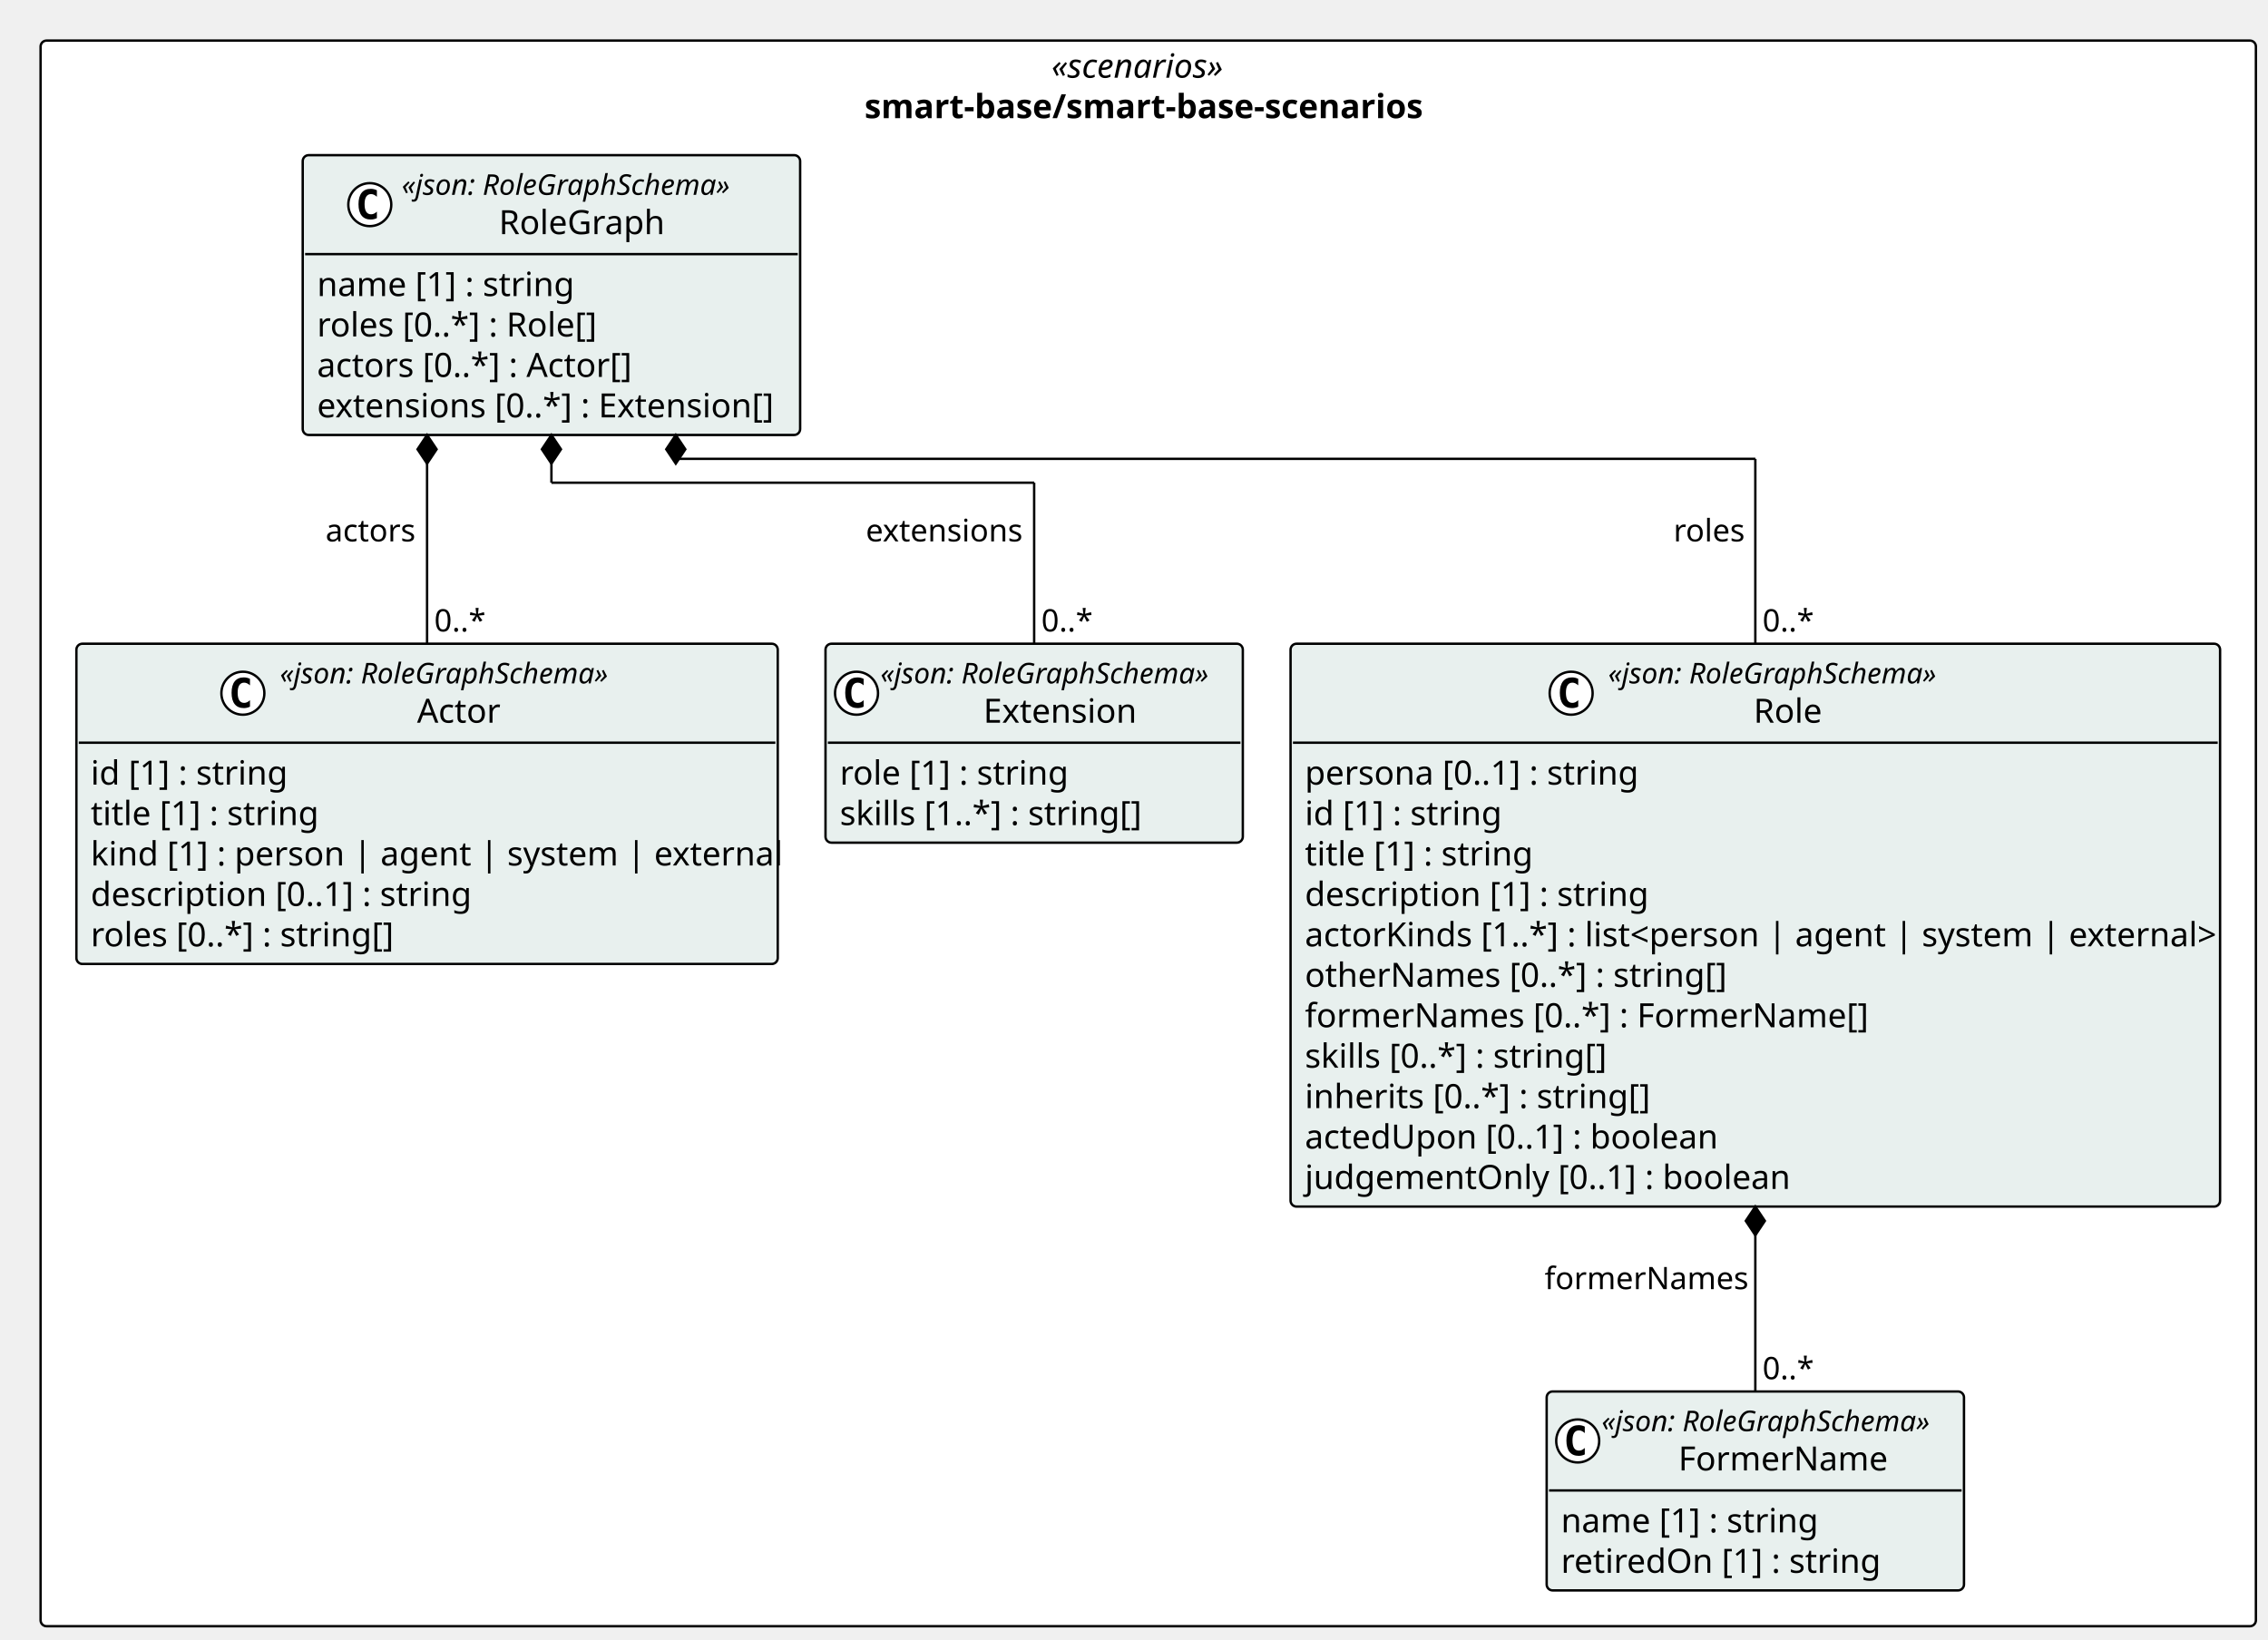
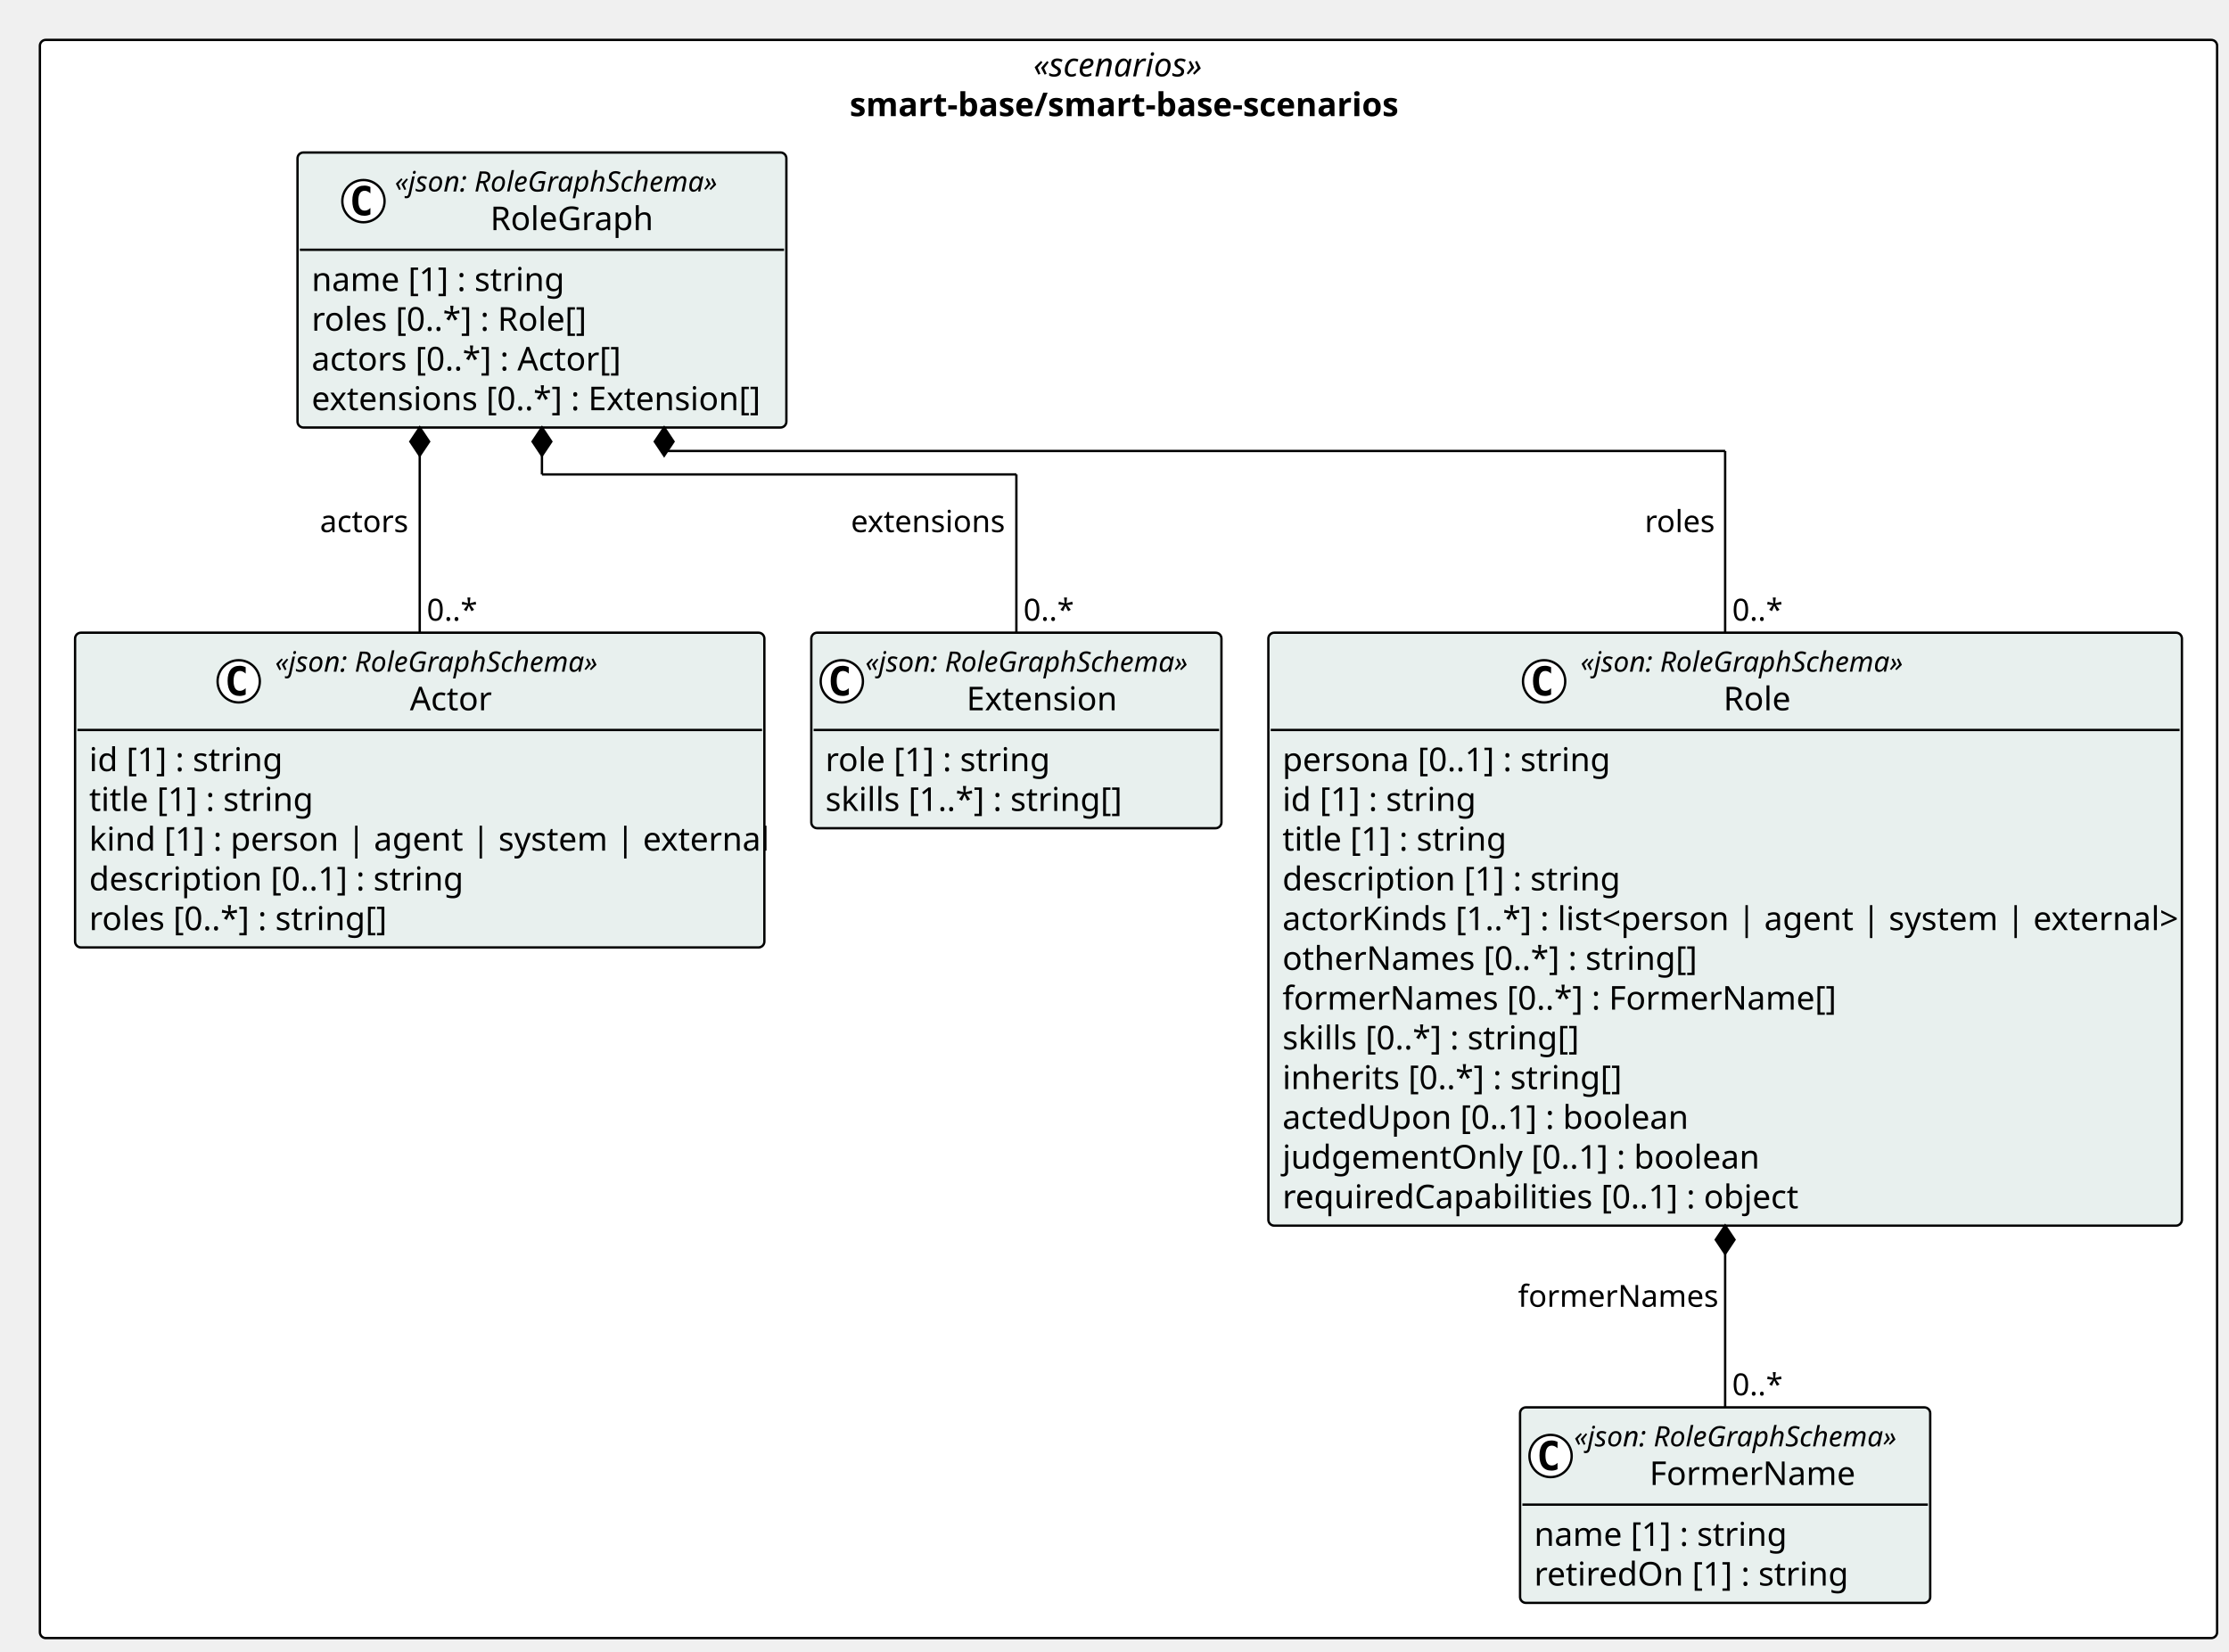
- <svg xmlns="http://www.w3.org/2000/svg" contentStyleType="text/css" height="687px" preserveAspectRatio="none" style="width:950px;height:687px;background:#FFFFFF;" version="1.1" viewBox="0 0 950 687" width="950px" zoomAndPan="magnify">
+ <svg xmlns="http://www.w3.org/2000/svg" contentStyleType="text/css" height="704px" preserveAspectRatio="none" style="width:950px;height:704px;background:#FFFFFF;" version="1.1" viewBox="0 0 950 704" width="950px" zoomAndPan="magnify">
  <defs />
  <g>
-     <rect fill="#FFFFFF" height="664.266" rx="2.5" ry="2.5" style="stroke:#000000;stroke-width:1.0;" width="927.931" x="17" y="17" />
+     <rect fill="#FFFFFF" height="681.205" rx="2.5" ry="2.5" style="stroke:#000000;stroke-width:1.0;" width="927.931" x="17" y="17" />
    <text fill="#000000" font-family="Verdana" font-size="14" font-style="italic" lengthAdjust="spacing" textLength="81.095" x="440.418" y="32.562">«scenarios»</text>
    <text fill="#000000" font-family="Verdana" font-size="14" font-weight="bold" lengthAdjust="spacing" textLength="237.679" x="362.126" y="49.502">smart-base/smart-base-scenarios</text>
    <g id="elem_smart_base_smart_base_scenarios_FormerName">
-       <rect codeLine="11" fill="#E8F0EE" height="83.338" id="smart_base_smart_base_scenarios_FormerName" rx="2.5" ry="2.5" style="stroke:#000000;stroke-width:1.0;" width="174.803" x="647.854" y="582.928" />
-       <ellipse cx="660.854" cy="603.657" fill="#FFFFFF" rx="9" ry="9" style="stroke:#000000;stroke-width:1.0;" />
-       <path d="M663.823,609.298 Q663.245,609.595 662.604,609.735 Q661.963,609.892 661.26,609.892 Q658.76,609.892 657.432,608.251 Q656.12,606.595 656.12,603.47 Q656.12,600.345 657.432,598.688 Q658.76,597.032 661.26,597.032 Q661.963,597.032 662.604,597.188 Q663.26,597.345 663.823,597.642 L663.823,600.36 Q663.198,599.782 662.604,599.517 Q662.01,599.235 661.385,599.235 Q660.042,599.235 659.354,600.313 Q658.667,601.376 658.667,603.47 Q658.667,605.563 659.354,606.642 Q660.042,607.704 661.385,607.704 Q662.01,607.704 662.604,607.438 Q663.198,607.157 663.823,606.579 L663.823,609.298 Z " fill="#000000" />
-       <text fill="#000000" font-family="Verdana" font-size="12" font-style="italic" lengthAdjust="spacing" textLength="150.803" x="670.854" y="599.553">«json: RoleGraphSchema»</text>
-       <text fill="#000000" font-family="Verdana" font-size="14" lengthAdjust="spacing" textLength="86.461" x="703.025" y="616.01">FormerName</text>
-       <line style="stroke:#000000;stroke-width:1.0;" x1="648.854" x2="821.657" y1="624.387" y2="624.387" />
-       <text fill="#000000" font-family="Verdana" font-size="14" lengthAdjust="spacing" textLength="105.8" x="653.854" y="641.949">name [1] : string</text>
-       <text fill="#000000" font-family="Verdana" font-size="14" lengthAdjust="spacing" textLength="131.626" x="653.854" y="658.889">retiredOn [1] : string</text>
+       <rect codeLine="11" fill="#E8F0EE" height="83.338" id="smart_base_smart_base_scenarios_FormerName" rx="2.5" ry="2.5" style="stroke:#000000;stroke-width:1.0;" width="174.803" x="647.854" y="599.867" />
+       <ellipse cx="660.854" cy="620.597" fill="#FFFFFF" rx="9" ry="9" style="stroke:#000000;stroke-width:1.0;" />
+       <path d="M663.823,626.237 Q663.245,626.534 662.604,626.675 Q661.963,626.831 661.26,626.831 Q658.76,626.831 657.432,625.19 Q656.12,623.534 656.12,620.409 Q656.12,617.284 657.432,615.628 Q658.76,613.972 661.26,613.972 Q661.963,613.972 662.604,614.128 Q663.26,614.284 663.823,614.581 L663.823,617.3 Q663.198,616.722 662.604,616.456 Q662.01,616.175 661.385,616.175 Q660.042,616.175 659.354,617.253 Q658.667,618.315 658.667,620.409 Q658.667,622.503 659.354,623.581 Q660.042,624.644 661.385,624.644 Q662.01,624.644 662.604,624.378 Q663.198,624.097 663.823,623.519 L663.823,626.237 Z " fill="#000000" />
+       <text fill="#000000" font-family="Verdana" font-size="12" font-style="italic" lengthAdjust="spacing" textLength="150.803" x="670.854" y="616.492">«json: RoleGraphSchema»</text>
+       <text fill="#000000" font-family="Verdana" font-size="14" lengthAdjust="spacing" textLength="86.461" x="703.025" y="632.949">FormerName</text>
+       <line style="stroke:#000000;stroke-width:1.0;" x1="648.854" x2="821.657" y1="641.326" y2="641.326" />
+       <text fill="#000000" font-family="Verdana" font-size="14" lengthAdjust="spacing" textLength="105.8" x="653.854" y="658.889">name [1] : string</text>
+       <text fill="#000000" font-family="Verdana" font-size="14" lengthAdjust="spacing" textLength="131.626" x="653.854" y="675.828">retiredOn [1] : string</text>
    </g>
    <g id="elem_smart_base_smart_base_scenarios_Role">
-       <rect codeLine="15" fill="#E8F0EE" height="235.793" id="smart_base_smart_base_scenarios_Role" rx="2.5" ry="2.5" style="stroke:#000000;stroke-width:1.0;" width="389.351" x="540.58" y="269.676" />
+       <rect codeLine="15" fill="#E8F0EE" height="252.732" id="smart_base_smart_base_scenarios_Role" rx="2.5" ry="2.5" style="stroke:#000000;stroke-width:1.0;" width="389.351" x="540.58" y="269.676" />
      <ellipse cx="658.104" cy="290.405" fill="#FFFFFF" rx="9" ry="9" style="stroke:#000000;stroke-width:1.0;" />
      <path d="M661.073,296.046 Q660.495,296.343 659.854,296.483 Q659.213,296.64 658.51,296.64 Q656.01,296.64 654.682,294.999 Q653.37,293.343 653.37,290.218 Q653.37,287.093 654.682,285.437 Q656.01,283.78 658.51,283.78 Q659.213,283.78 659.854,283.937 Q660.51,284.093 661.073,284.39 L661.073,287.108 Q660.448,286.53 659.854,286.265 Q659.26,285.983 658.635,285.983 Q657.292,285.983 656.604,287.062 Q655.917,288.124 655.917,290.218 Q655.917,292.312 656.604,293.39 Q657.292,294.452 658.635,294.452 Q659.26,294.452 659.854,294.187 Q660.448,293.905 661.073,293.327 L661.073,296.046 Z " fill="#000000" />
      <text fill="#000000" font-family="Verdana" font-size="12" font-style="italic" lengthAdjust="spacing" textLength="150.803" x="673.604" y="286.301">«json: RoleGraphSchema»</text>
      <text fill="#000000" font-family="Verdana" font-size="14" lengthAdjust="spacing" textLength="28.957" x="734.527" y="302.758">Role</text>
      <line style="stroke:#000000;stroke-width:1.0;" x1="541.58" x2="928.931" y1="311.135" y2="311.135" />
      <text fill="#000000" font-family="Verdana" font-size="14" lengthAdjust="spacing" textLength="140.061" x="546.58" y="328.697">persona [0..1] : string</text>
      <text fill="#000000" font-family="Verdana" font-size="14" lengthAdjust="spacing" textLength="81.204" x="546.58" y="345.637">id [1] : string</text>
      <text fill="#000000" font-family="Verdana" font-size="14" lengthAdjust="spacing" textLength="93.345" x="546.58" y="362.576">title [1] : string</text>
      <text fill="#000000" font-family="Verdana" font-size="14" lengthAdjust="spacing" textLength="143.233" x="546.58" y="379.516">description [1] : string</text>
      <text fill="#000000" font-family="Verdana" font-size="14" lengthAdjust="spacing" textLength="377.351" x="546.58" y="396.455">actorKinds [1..*] : list&lt;person | agent | system | external&gt;</text>
      <text fill="#000000" font-family="Verdana" font-size="14" lengthAdjust="spacing" textLength="178.582" x="546.58" y="413.394">otherNames [0..*] : string[]</text>
      <text fill="#000000" font-family="Verdana" font-size="14" lengthAdjust="spacing" textLength="237.412" x="546.58" y="430.334">formerNames [0..*] : FormerName[]</text>
      <text fill="#000000" font-family="Verdana" font-size="14" lengthAdjust="spacing" textLength="130.307" x="546.58" y="447.273">skills [0..*] : string[]</text>
      <text fill="#000000" font-family="Verdana" font-size="14" lengthAdjust="spacing" textLength="146.405" x="546.58" y="464.213">inherits [0..*] : string[]</text>
      <text fill="#000000" font-family="Verdana" font-size="14" lengthAdjust="spacing" textLength="174.528" x="546.58" y="481.152">actedUpon [0..1] : boolean</text>
      <text fill="#000000" font-family="Verdana" font-size="14" lengthAdjust="spacing" textLength="202.2" x="546.58" y="498.092">judgementOnly [0..1] : boolean</text>
+       <text fill="#000000" font-family="Verdana" font-size="14" lengthAdjust="spacing" textLength="222.216" x="546.58" y="515.031">requiredCapabilities [0..1] : object</text>
    </g>
    <g id="elem_smart_base_smart_base_scenarios_Actor">
-       <rect codeLine="28" fill="#E8F0EE" height="134.156" id="smart_base_smart_base_scenarios_Actor" rx="2.5" ry="2.5" style="stroke:#000000;stroke-width:1.0;" width="293.777" x="32" y="269.676" />
+       <rect codeLine="29" fill="#E8F0EE" height="134.156" id="smart_base_smart_base_scenarios_Actor" rx="2.5" ry="2.5" style="stroke:#000000;stroke-width:1.0;" width="293.777" x="32" y="269.676" />
      <ellipse cx="101.737" cy="290.405" fill="#FFFFFF" rx="9" ry="9" style="stroke:#000000;stroke-width:1.0;" />
      <path d="M104.706,296.046 Q104.128,296.343 103.487,296.483 Q102.847,296.64 102.144,296.64 Q99.644,296.64 98.315,294.999 Q97.003,293.343 97.003,290.218 Q97.003,287.093 98.315,285.437 Q99.644,283.78 102.144,283.78 Q102.847,283.78 103.487,283.937 Q104.144,284.093 104.706,284.39 L104.706,287.108 Q104.081,286.53 103.487,286.265 Q102.894,285.983 102.269,285.983 Q100.925,285.983 100.237,287.062 Q99.55,288.124 99.55,290.218 Q99.55,292.312 100.237,293.39 Q100.925,294.452 102.269,294.452 Q102.894,294.452 103.487,294.187 Q104.081,293.905 104.706,293.327 L104.706,296.046 Z " fill="#000000" />
      <text fill="#000000" font-family="Verdana" font-size="12" font-style="italic" lengthAdjust="spacing" textLength="150.803" x="117.237" y="286.301">«json: RoleGraphSchema»</text>
      <text fill="#000000" font-family="Verdana" font-size="14" lengthAdjust="spacing" textLength="35.902" x="174.688" y="302.758">Actor</text>
      <line style="stroke:#000000;stroke-width:1.0;" x1="33" x2="324.777" y1="311.135" y2="311.135" />
      <text fill="#000000" font-family="Verdana" font-size="14" lengthAdjust="spacing" textLength="81.204" x="38" y="328.697">id [1] : string</text>
      <text fill="#000000" font-family="Verdana" font-size="14" lengthAdjust="spacing" textLength="93.345" x="38" y="345.637">title [1] : string</text>
      <text fill="#000000" font-family="Verdana" font-size="14" lengthAdjust="spacing" textLength="281.777" x="38" y="362.576">kind [1] : person | agent | system | external</text>
      <text fill="#000000" font-family="Verdana" font-size="14" lengthAdjust="spacing" textLength="160.132" x="38" y="379.516">description [0..1] : string</text>
      <text fill="#000000" font-family="Verdana" font-size="14" lengthAdjust="spacing" textLength="130.279" x="38" y="396.455">roles [0..*] : string[]</text>
    </g>
    <g id="elem_smart_base_smart_base_scenarios_Extension">
-       <rect codeLine="35" fill="#E8F0EE" height="83.338" id="smart_base_smart_base_scenarios_Extension" rx="2.5" ry="2.5" style="stroke:#000000;stroke-width:1.0;" width="174.803" x="345.777" y="269.676" />
+       <rect codeLine="36" fill="#E8F0EE" height="83.338" id="smart_base_smart_base_scenarios_Extension" rx="2.5" ry="2.5" style="stroke:#000000;stroke-width:1.0;" width="174.803" x="345.777" y="269.676" />
      <ellipse cx="358.777" cy="290.405" fill="#FFFFFF" rx="9" ry="9" style="stroke:#000000;stroke-width:1.0;" />
      <path d="M361.746,296.046 Q361.168,296.343 360.527,296.483 Q359.887,296.64 359.184,296.64 Q356.684,296.64 355.356,294.999 Q354.043,293.343 354.043,290.218 Q354.043,287.093 355.356,285.437 Q356.684,283.78 359.184,283.78 Q359.887,283.78 360.527,283.937 Q361.184,284.093 361.746,284.39 L361.746,287.108 Q361.121,286.53 360.527,286.265 Q359.934,285.983 359.309,285.983 Q357.965,285.983 357.277,287.062 Q356.59,288.124 356.59,290.218 Q356.59,292.312 357.277,293.39 Q357.965,294.452 359.309,294.452 Q359.934,294.452 360.527,294.187 Q361.121,293.905 361.746,293.327 L361.746,296.046 Z " fill="#000000" />
      <text fill="#000000" font-family="Verdana" font-size="12" font-style="italic" lengthAdjust="spacing" textLength="150.803" x="368.777" y="286.301">«json: RoleGraphSchema»</text>
      <text fill="#000000" font-family="Verdana" font-size="14" lengthAdjust="spacing" textLength="64.518" x="411.92" y="302.758">Extension</text>
      <line style="stroke:#000000;stroke-width:1.0;" x1="346.777" x2="519.58" y1="311.135" y2="311.135" />
      <text fill="#000000" font-family="Verdana" font-size="14" lengthAdjust="spacing" textLength="94.459" x="351.777" y="328.697">role [1] : string</text>
      <text fill="#000000" font-family="Verdana" font-size="14" lengthAdjust="spacing" textLength="127.169" x="351.777" y="345.637">skills [1..*] : string[]</text>
    </g>
    <g id="elem_smart_base_smart_base_scenarios_RoleGraph">
-       <rect codeLine="39" fill="#E8F0EE" height="117.217" id="smart_base_smart_base_scenarios_RoleGraph" rx="2.5" ry="2.5" style="stroke:#000000;stroke-width:1.0;" width="208.356" x="126.8" y="65" />
+       <rect codeLine="40" fill="#E8F0EE" height="117.217" id="smart_base_smart_base_scenarios_RoleGraph" rx="2.5" ry="2.5" style="stroke:#000000;stroke-width:1.0;" width="208.356" x="126.8" y="65" />
      <ellipse cx="154.899" cy="85.73" fill="#FFFFFF" rx="9" ry="9" style="stroke:#000000;stroke-width:1.0;" />
      <path d="M157.867,91.37 Q157.289,91.667 156.649,91.808 Q156.008,91.964 155.305,91.964 Q152.805,91.964 151.477,90.323 Q150.164,88.667 150.164,85.542 Q150.164,82.417 151.477,80.761 Q152.805,79.105 155.305,79.105 Q156.008,79.105 156.649,79.261 Q157.305,79.417 157.867,79.714 L157.867,82.433 Q157.242,81.855 156.649,81.589 Q156.055,81.308 155.43,81.308 Q154.086,81.308 153.399,82.386 Q152.711,83.448 152.711,85.542 Q152.711,87.636 153.399,88.714 Q154.086,89.776 155.43,89.776 Q156.055,89.776 156.649,89.511 Q157.242,89.23 157.867,88.651 L157.867,91.37 Z " fill="#000000" />
      <text fill="#000000" font-family="Verdana" font-size="12" font-style="italic" lengthAdjust="spacing" textLength="150.803" x="168.254" y="81.625">«json: RoleGraphSchema»</text>
      <text fill="#000000" font-family="Verdana" font-size="14" lengthAdjust="spacing" textLength="69.385" x="208.963" y="98.082">RoleGraph</text>
      <line style="stroke:#000000;stroke-width:1.0;" x1="127.8" x2="334.155" y1="106.459" y2="106.459" />
      <text fill="#000000" font-family="Verdana" font-size="14" lengthAdjust="spacing" textLength="105.8" x="132.8" y="124.022">name [1] : string</text>
      <text fill="#000000" font-family="Verdana" font-size="14" lengthAdjust="spacing" textLength="121.748" x="132.8" y="140.961">roles [0..*] : Role[]</text>
      <text fill="#000000" font-family="Verdana" font-size="14" lengthAdjust="spacing" textLength="137.58" x="132.8" y="157.9">actors [0..*] : Actor[]</text>
      <text fill="#000000" font-family="Verdana" font-size="14" lengthAdjust="spacing" textLength="196.356" x="132.8" y="174.84">extensions [0..*] : Extension[]</text>
    </g>
-     <line style="stroke:#000000;stroke-width:1.0;" x1="735.255" x2="735.255" y1="505.469" y2="582.928" />
-     <polygon fill="#000000" points="735.255,505.469,731.255,511.469,735.255,517.469,739.255,511.469,735.255,505.469" style="stroke:#000000;stroke-width:1.0;" />
-     <text fill="#000000" font-family="Verdana" font-size="13" lengthAdjust="spacing" textLength="84.284" x="646.971" y="540.062">formerNames</text>
-     <text fill="#000000" font-family="Verdana" font-size="13" lengthAdjust="spacing" textLength="22.204" x="738.255" y="577.792">0..*</text>
+     <line style="stroke:#000000;stroke-width:1.0;" x1="735.255" x2="735.255" y1="522.408" y2="599.867" />
+     <polygon fill="#000000" points="735.255,522.408,731.255,528.408,735.255,534.408,739.255,528.408,735.255,522.408" style="stroke:#000000;stroke-width:1.0;" />
+     <text fill="#000000" font-family="Verdana" font-size="13" lengthAdjust="spacing" textLength="84.284" x="646.971" y="557.002">formerNames</text>
+     <text fill="#000000" font-family="Verdana" font-size="13" lengthAdjust="spacing" textLength="22.204" x="738.255" y="594.731">0..*</text>
    <line style="stroke:#000000;stroke-width:1.0;" x1="283.066" x2="283.066" y1="182.217" y2="192.217" />
    <line style="stroke:#000000;stroke-width:1.0;" x1="283.066" x2="735.255" y1="192.217" y2="192.217" />
    <line style="stroke:#000000;stroke-width:1.0;" x1="735.255" x2="735.255" y1="192.217" y2="269.676" />
    <polygon fill="#000000" points="283.066,182.217,279.066,188.217,283.066,194.217,287.066,188.217,283.066,182.217" style="stroke:#000000;stroke-width:1.0;" />
    <text fill="#000000" font-family="Verdana" font-size="13" lengthAdjust="spacing" textLength="30.278" x="700.977" y="226.81">roles</text>
    <text fill="#000000" font-family="Verdana" font-size="13" lengthAdjust="spacing" textLength="22.204" x="738.255" y="264.54">0..*</text>
    <line style="stroke:#000000;stroke-width:1.0;" x1="178.889" x2="178.889" y1="182.217" y2="269.676" />
    <polygon fill="#000000" points="178.889,182.217,174.889,188.217,178.889,194.217,182.889,188.217,178.889,182.217" style="stroke:#000000;stroke-width:1.0;" />
    <text fill="#000000" font-family="Verdana" font-size="13" lengthAdjust="spacing" textLength="38.53" x="136.358" y="226.81">actors</text>
    <text fill="#000000" font-family="Verdana" font-size="13" lengthAdjust="spacing" textLength="22.204" x="181.889" y="264.54">0..*</text>
    <line style="stroke:#000000;stroke-width:1.0;" x1="230.977" x2="230.977" y1="182.217" y2="202.217" />
    <line style="stroke:#000000;stroke-width:1.0;" x1="230.977" x2="433.179" y1="202.217" y2="202.217" />
    <line style="stroke:#000000;stroke-width:1.0;" x1="433.179" x2="433.179" y1="202.217" y2="269.676" />
    <polygon fill="#000000" points="230.977,182.217,226.977,188.217,230.977,194.217,234.977,188.217,230.977,182.217" style="stroke:#000000;stroke-width:1.0;" />
    <text fill="#000000" font-family="Verdana" font-size="13" lengthAdjust="spacing" textLength="66.536" x="362.643" y="226.81">extensions</text>
    <text fill="#000000" font-family="Verdana" font-size="13" lengthAdjust="spacing" textLength="22.204" x="436.179" y="264.54">0..*</text>
  </g>
</svg>
